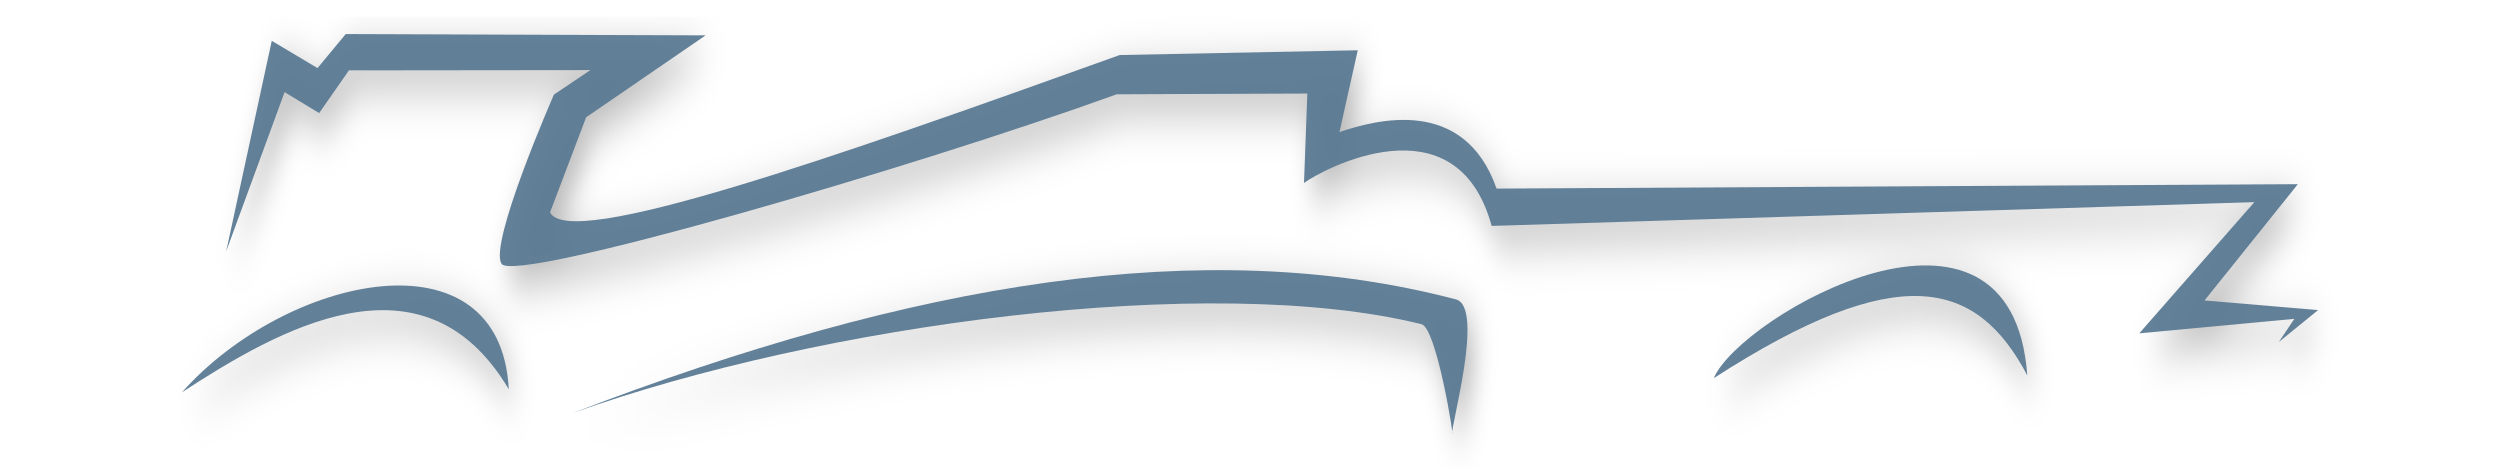
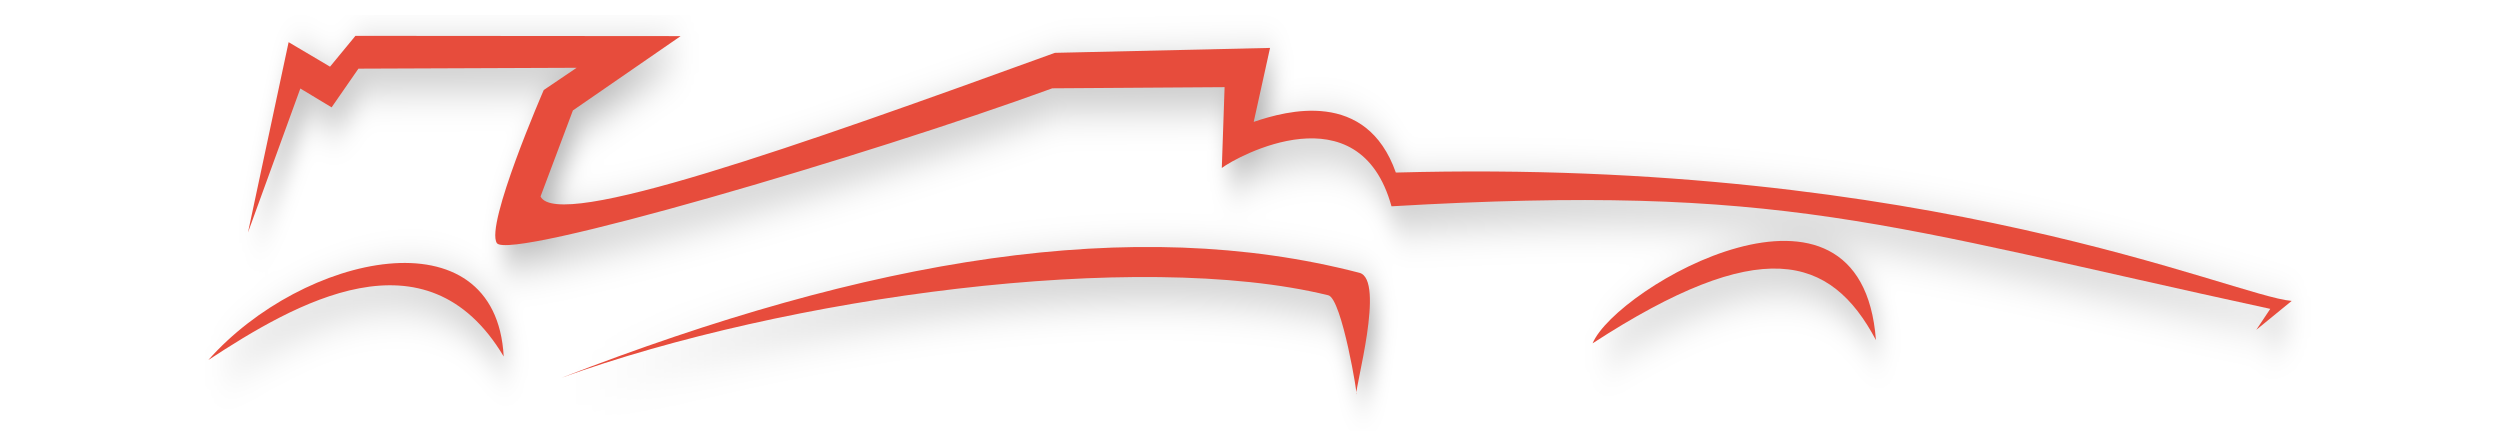
- <svg xmlns="http://www.w3.org/2000/svg" width="335.298" height="62.753" id="svg2" version="1.1">
+ <svg xmlns="http://www.w3.org/2000/svg" width="435.63" height="74.954" id="svg2" version="1.1">
  <defs id="defs4">
    <filter id="filter5362" color-interpolation-filters="sRGB">
      <feFlood flood-opacity="0.2" flood-color="rgb(0,0,0)" result="flood" id="feFlood5364" />
      <feComposite in="flood" in2="SourceGraphic" operator="in" result="composite1" id="feComposite5366" />
      <feGaussianBlur stdDeviation="3" result="blur" id="feGaussianBlur5368" />
      <feOffset dx="4" dy="4" result="offset" id="feOffset5370" />
      <feComposite in="SourceGraphic" in2="offset" operator="over" result="composite2" id="feComposite5372" />
    </filter>
    <filter id="filter5374" color-interpolation-filters="sRGB">
      <feFlood flood-opacity="0.2" flood-color="rgb(0,0,0)" result="flood" id="feFlood5376" />
      <feComposite in="flood" in2="SourceGraphic" operator="in" result="composite1" id="feComposite5378" />
      <feGaussianBlur stdDeviation="3" result="blur" id="feGaussianBlur5380" />
      <feOffset dx="4" dy="4" result="offset" id="feOffset5382" />
      <feComposite in="SourceGraphic" in2="offset" operator="over" result="composite2" id="feComposite5384" />
    </filter>
    <filter id="filter5386" color-interpolation-filters="sRGB">
      <feFlood flood-opacity="0.2" flood-color="rgb(0,0,0)" result="flood" id="feFlood5388" />
      <feComposite in="flood" in2="SourceGraphic" operator="in" result="composite1" id="feComposite5390" />
      <feGaussianBlur stdDeviation="3" result="blur" id="feGaussianBlur5392" />
      <feOffset dx="4" dy="4" result="offset" id="feOffset5394" />
      <feComposite in="SourceGraphic" in2="offset" operator="over" result="composite2" id="feComposite5396" />
    </filter>
    <filter id="filter5398" color-interpolation-filters="sRGB">
      <feFlood flood-opacity="0.2" flood-color="rgb(0,0,0)" result="flood" id="feFlood5400" />
      <feComposite in="flood" in2="SourceGraphic" operator="in" result="composite1" id="feComposite5402" />
      <feGaussianBlur stdDeviation="3" result="blur" id="feGaussianBlur5404" />
      <feOffset dx="4" dy="4" result="offset" id="feOffset5406" />
      <feComposite in="SourceGraphic" in2="offset" operator="over" result="composite2" id="feComposite5408" />
    </filter>
    <filter id="filter6847" color-interpolation-filters="sRGB">
      <feFlood flood-opacity="0.3" flood-color="rgb(0,0,0)" result="flood" id="feFlood6849" />
      <feComposite in="flood" in2="SourceGraphic" operator="in" result="composite1" id="feComposite6851" />
      <feGaussianBlur stdDeviation="3" result="blur" id="feGaussianBlur6853" />
      <feOffset dx="2" dy="2" result="offset" id="feOffset6855" />
      <feComposite in="SourceGraphic" in2="offset" operator="over" result="composite2" id="feComposite6857" />
    </filter>
    <filter color-interpolation-filters="sRGB" id="filter6847-2">
      <feFlood flood-opacity="0.3" flood-color="rgb(0,0,0)" result="flood" id="feFlood6849-4" />
      <feComposite in="flood" in2="SourceGraphic" operator="in" result="composite1" id="feComposite6851-5" />
      <feGaussianBlur stdDeviation="3" result="blur" id="feGaussianBlur6853-5" />
      <feOffset dx="2" dy="2" result="offset" id="feOffset6855-1" />
      <feComposite in="SourceGraphic" in2="offset" operator="over" result="composite2" id="feComposite6857-7" />
    </filter>
    <filter color-interpolation-filters="sRGB" id="filter6847-4">
      <feFlood flood-opacity="0.3" flood-color="rgb(0,0,0)" result="flood" id="feFlood6849-8" />
      <feComposite in="flood" in2="SourceGraphic" operator="in" result="composite1" id="feComposite6851-8" />
      <feGaussianBlur stdDeviation="3" result="blur" id="feGaussianBlur6853-2" />
      <feOffset dx="2" dy="2" result="offset" id="feOffset6855-4" />
      <feComposite in="SourceGraphic" in2="offset" operator="over" result="composite2" id="feComposite6857-5" />
    </filter>
  </defs>
-   <g id="layer1" transform="translate(-183.0462,-247.1093)">
-     <g id="g4383" style="fill:#597993;fill-opacity:0.941;stroke:none;filter:url(#filter6847)" transform="matrix(0.7963211,0.3021193,-0.3021193,0.7963211,298.3993,-449.0418)">
-       <g transform="matrix(0.9187307,-0.03274204,0,0.9187307,40.17543,89.90081)" id="g4377" style="fill:#597993;fill-opacity:0.941;stroke:none">
-         <path style="fill:#597993;fill-opacity:0.941;stroke:none" d="m 185.552,819.39 -5.495,-36.704 8.989,1.907 2.452,-7.082 57.749,-19.613 -14.165,19.885 0,17.434 c 5.35,5.21 42.161,-24.489 81.72,-56.932 l 37.864,-13.892 2.039,14.296 c 5.071,-3.996 17.767,-12.757 28.616,0.525 l 128.141,-44.86 -7.885,24.025 18.781,-4.684 -4.352,7.341 1.083,-4.617 -23.971,10.896 10.466,-27.645 -120.781,45.876 c -13.534,-19.083 -30.715,0.332 -32.682,3.363 l -4.903,-14.71 -30.509,10.624 c -28.24,23.271 -84.929,63.897 -88.258,61.426 -3.329,-2.471 -1.907,-30.373 -1.907,-30.373 l 4.358,-5.993 -38.681,13.348 -2.179,8.581 -6.81,-1.498 z" id="path4369" />
-         <path style="fill:#597993;fill-opacity:0.941;stroke:none" d="m 393.119,781.452 c -0.681,-0.817 -2.483,-22.362 -7.575,-22.002 -44.144,3.114 -87.954,27.027 -134.643,67.127 34.322,-28.07 93.662,-58.078 130.628,-61.204 2.668,-0.226 12.271,16.897 11.59,16.08 z" id="path4371" />
-         <path style="fill:#597993;fill-opacity:0.941;stroke:none" d="m 431.653,758.044 c 0.433,-11.573 34.507,-51.756 50.08,-17.721 -13.798,-12.683 -27.606,-12.004 -50.08,17.721 z" id="path4373" />
-         <path style="fill:#597993;fill-opacity:0.941;stroke:none" d="m 187.03,844.722 c 11.561,-15.39 29.757,-37.197 52.199,-18.491 -11.141,-25.72 -42.576,-6.343 -52.199,18.491 z" id="path4375" />
+   <g id="layer1" transform="translate(-172.17,-497.2438)">
+     <g id="g4383" style="fill:#e74c3c;fill-opacity:1;stroke:none;filter:url(#filter6847)" transform="matrix(0.9354146,0.3535527,-0.3535527,0.9354146,314.0979,-319.8183)">
+       <g transform="matrix(0.9186779,-0.03419145,0.00144945,0.9187296,39.20564,90.64223)" id="g4377" style="fill:#e74c3c;fill-opacity:1;stroke:none">
+         <path style="fill:#e74c3c;fill-opacity:1;stroke:none" d="m 185.552,819.39 -5.495,-36.704 8.989,1.907 2.452,-7.082 57.749,-19.613 -14.165,19.885 0,17.434 c 5.35,5.21 42.161,-24.489 81.72,-56.932 l 37.864,-13.892 2.039,14.296 c 5.071,-3.996 17.767,-12.757 28.616,0.525 93.87,-34.971 157.041,-28.429 167.601,-31.063 l -4.352,7.341 1.083,-4.617 c -74.66,8.338 -94.646,6.803 -162.85,34.671 -13.534,-19.083 -30.715,0.332 -32.682,3.363 l -4.903,-14.71 -30.509,10.624 c -28.24,23.271 -84.929,63.897 -88.258,61.426 -3.329,-2.471 -1.907,-30.373 -1.907,-30.373 l 4.358,-5.993 -38.681,13.348 -2.179,8.581 -6.81,-1.498 z" id="path4369" />
+         <path style="fill:#e74c3c;fill-opacity:1;stroke:none" d="m 393.119,781.452 c -0.681,-0.817 -2.483,-22.362 -7.575,-22.002 -44.144,3.114 -87.954,27.027 -134.643,67.127 34.322,-28.07 93.662,-58.078 130.628,-61.204 2.668,-0.226 12.271,16.897 11.59,16.08 z" id="path4371" />
+         <path style="fill:#e74c3c;fill-opacity:1;stroke:none" d="m 431.653,758.044 c 0.433,-11.573 34.507,-51.756 50.08,-17.721 -13.798,-12.683 -27.606,-12.004 -50.08,17.721 z" id="path4373" />
+         <path style="fill:#e74c3c;fill-opacity:1;stroke:none" d="m 187.03,844.722 c 11.561,-15.39 29.757,-37.197 52.199,-18.491 -11.141,-25.72 -42.576,-6.343 -52.199,18.491 z" id="path4375" />
      </g>
    </g>
  </g>
</svg>
